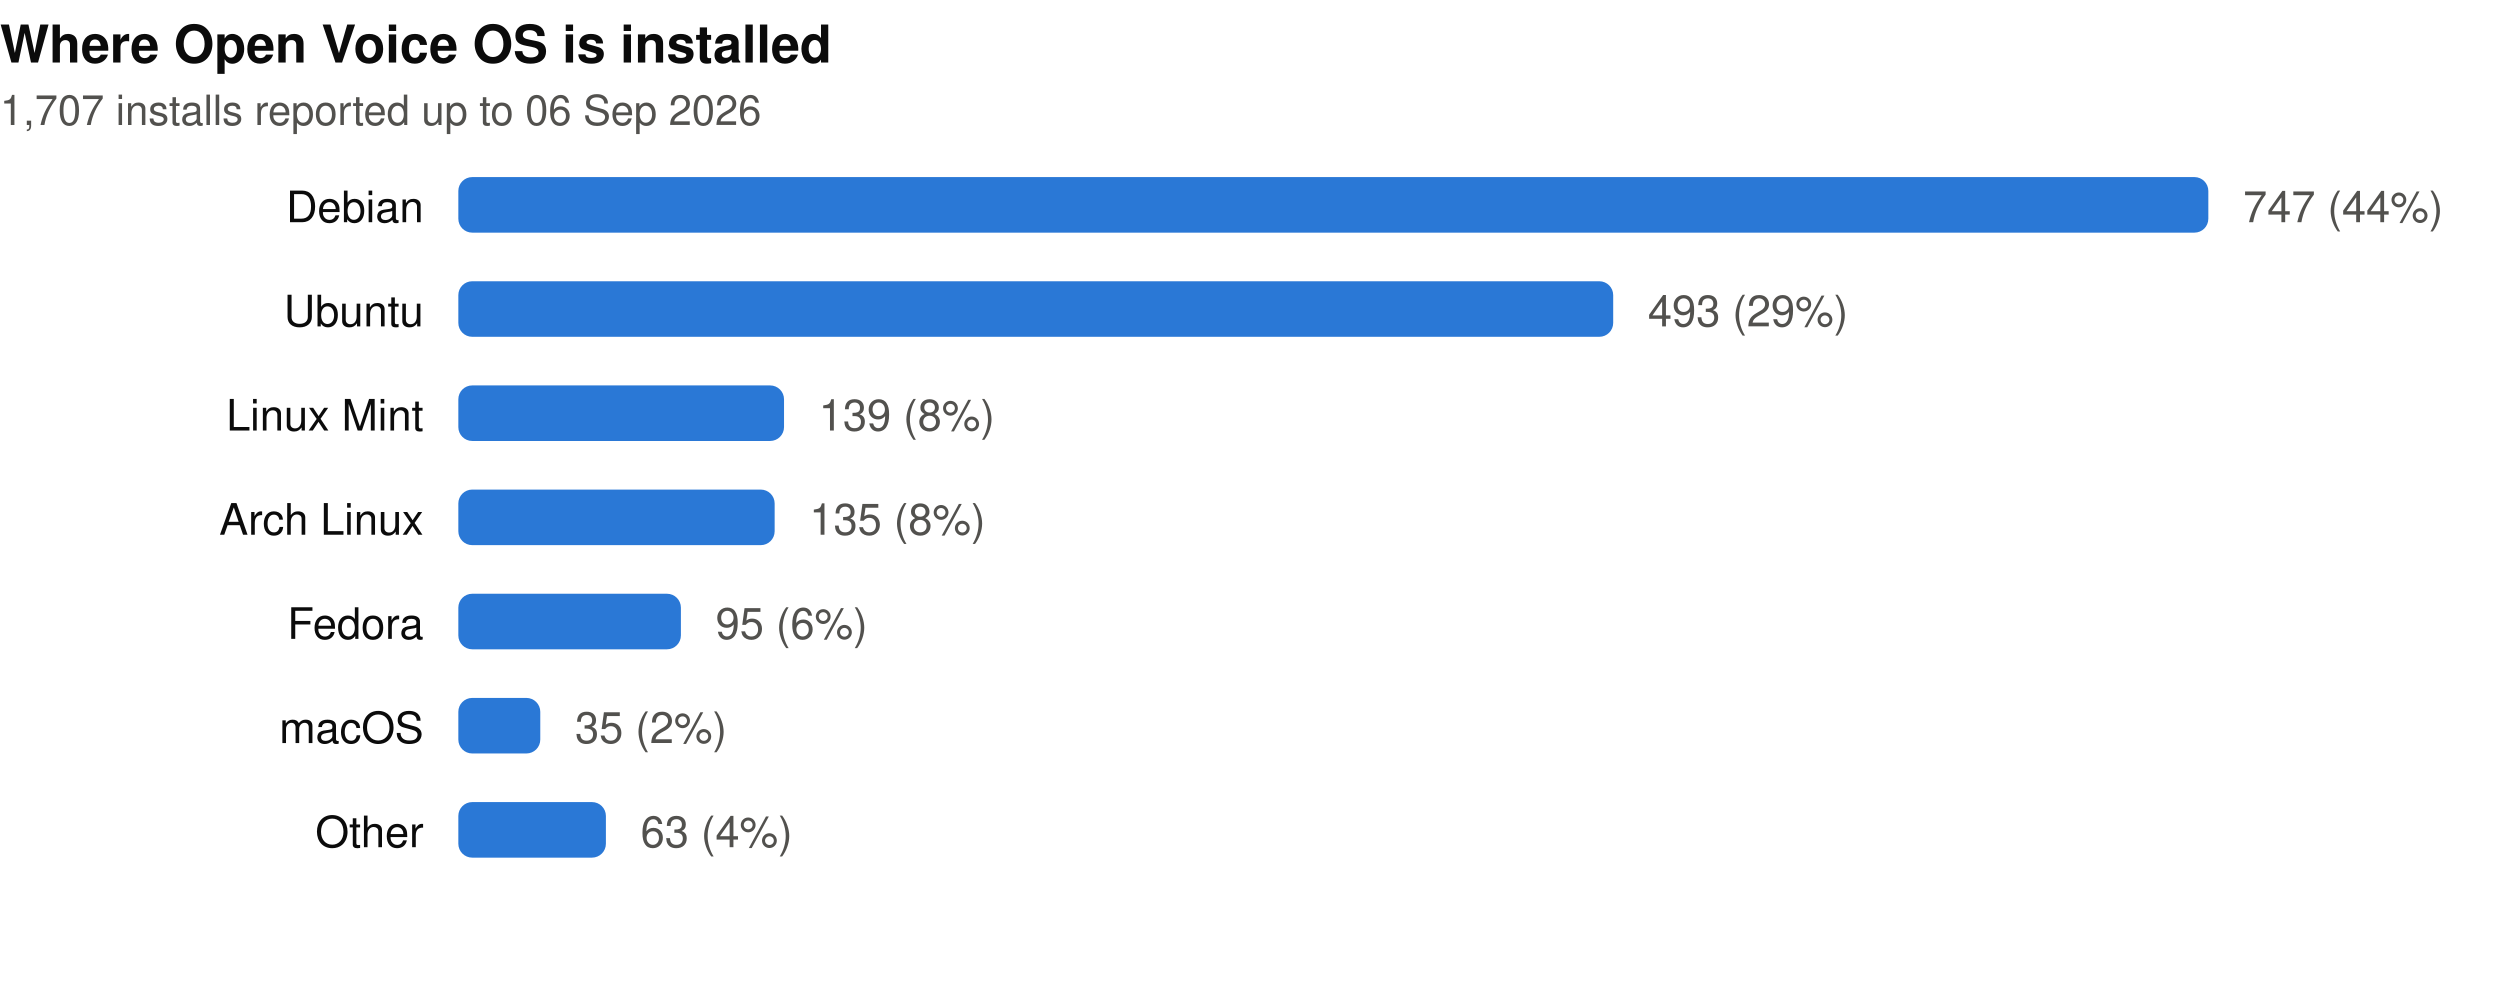
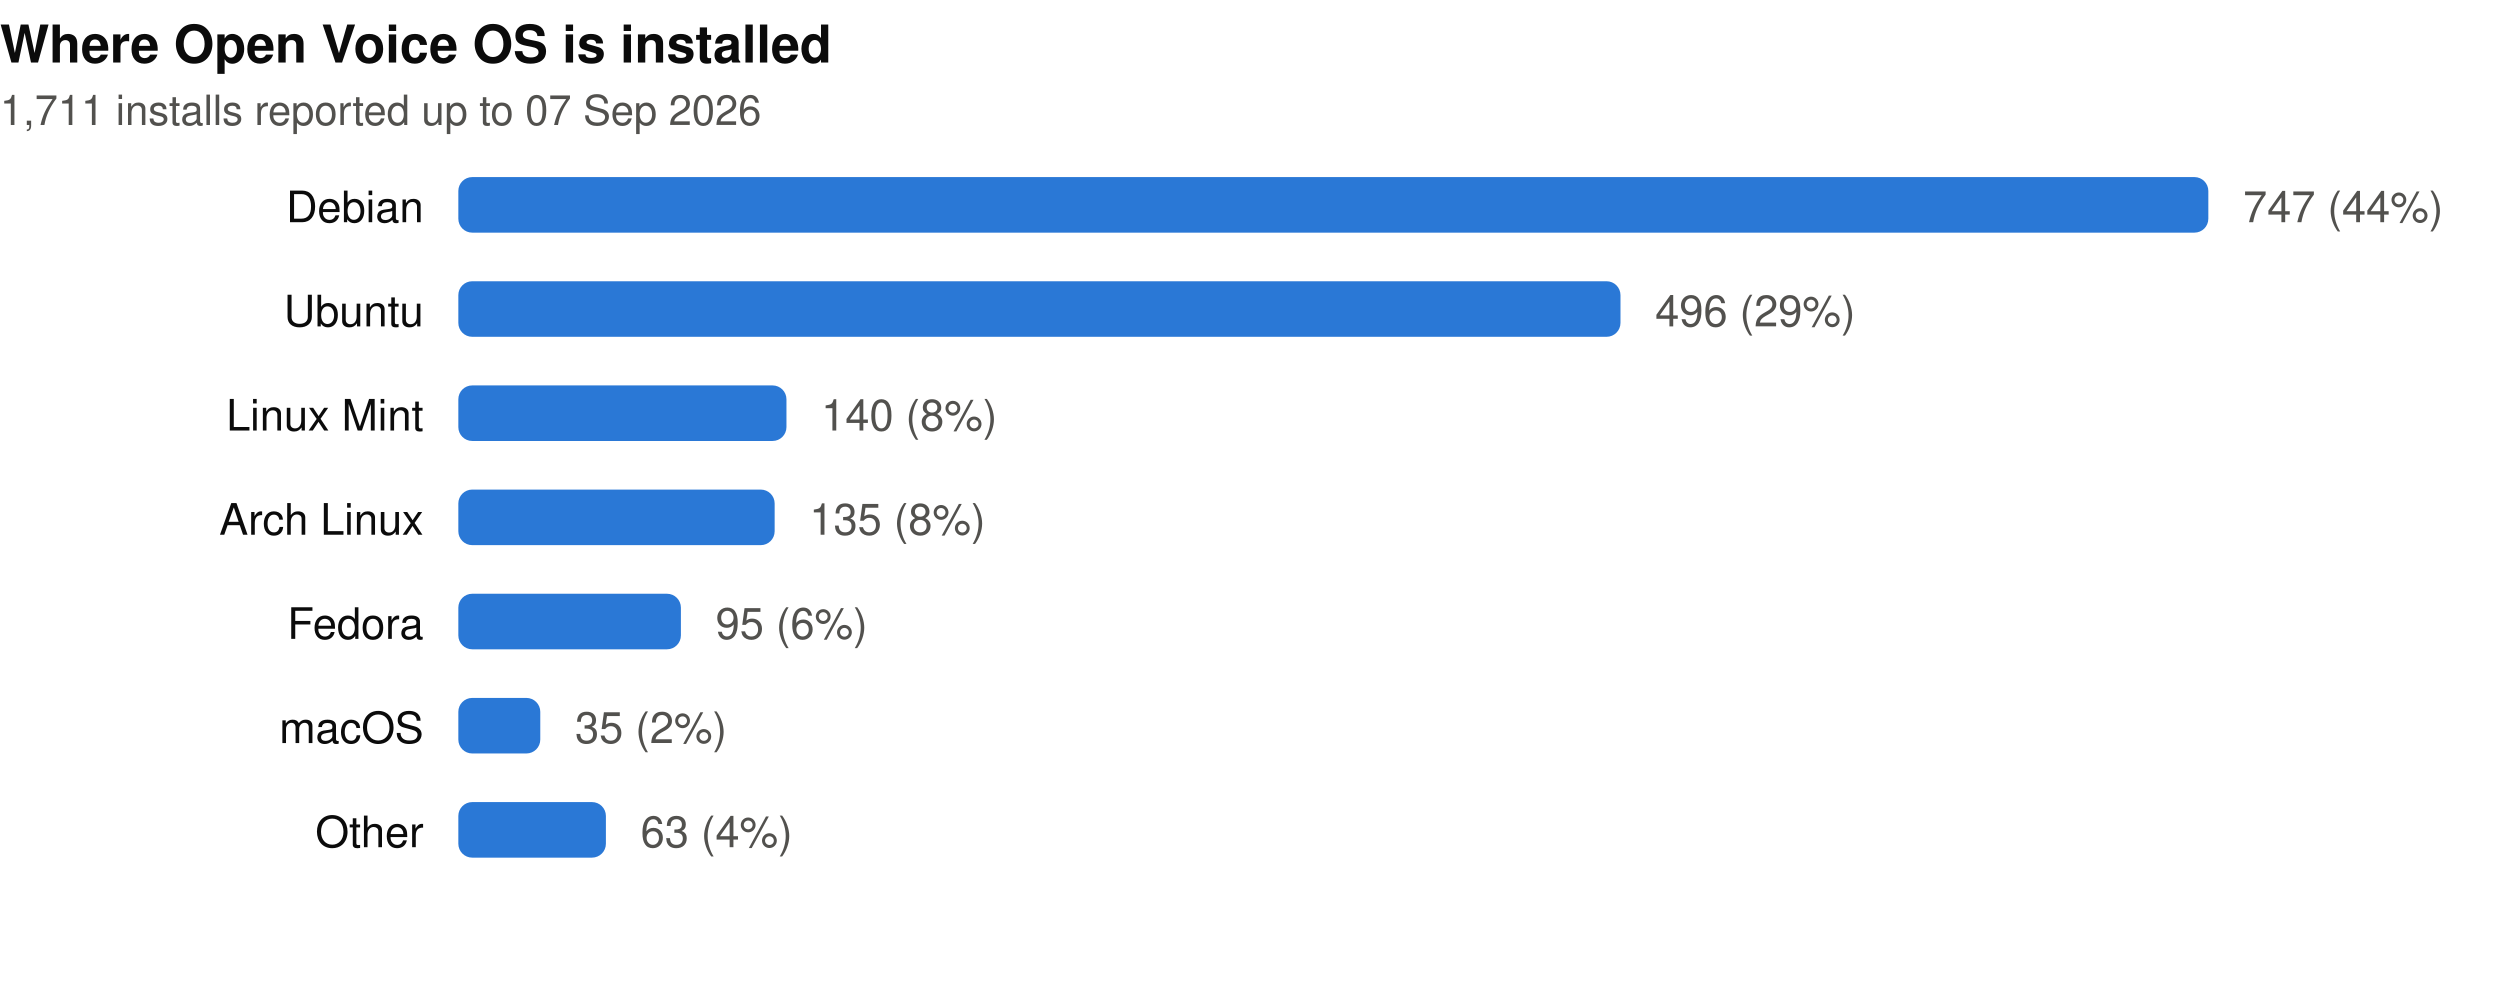
- <svg xmlns="http://www.w3.org/2000/svg" width="720" height="284" viewBox="0 0 720 284" role="img" aria-label="Where Open Voice OS is installed. 1,707 installs reported up to 06 Sep 2026">
+ <svg xmlns="http://www.w3.org/2000/svg" width="720" height="284" viewBox="0 0 720 284" role="img" aria-label="Where Open Voice OS is installed. 1,711 installs reported up to 07 Sep 2026">
  <text x="0" y="18" font-family="ui-sans-serif,-apple-system,BlinkMacSystemFont,'Segoe UI',Helvetica,Arial,sans-serif" font-size="15" font-weight="600" fill="#0b0b0b">Where Open Voice OS is installed</text>
-   <text x="0" y="36" font-family="ui-sans-serif,-apple-system,BlinkMacSystemFont,'Segoe UI',Helvetica,Arial,sans-serif" font-size="12" fill="#52514e">1,707 installs reported up to 06 Sep 2026</text>
+   <text x="0" y="36" font-family="ui-sans-serif,-apple-system,BlinkMacSystemFont,'Segoe UI',Helvetica,Arial,sans-serif" font-size="12" fill="#52514e">1,711 installs reported up to 07 Sep 2026</text>
  <text x="122" y="64.0" text-anchor="end" font-family="ui-sans-serif,-apple-system,BlinkMacSystemFont,'Segoe UI',Helvetica,Arial,sans-serif" font-size="12.5" fill="#0b0b0b">Debian</text>
  <rect x="132" y="51.0" width="504.0" height="16" rx="4" fill="#2a78d6" />
  <text x="646.0" y="64.0" font-family="ui-sans-serif,-apple-system,BlinkMacSystemFont,'Segoe UI',Helvetica,Arial,sans-serif" font-size="12.5" fill="#52514e">747 (44%)</text>
  <text x="122" y="94.0" text-anchor="end" font-family="ui-sans-serif,-apple-system,BlinkMacSystemFont,'Segoe UI',Helvetica,Arial,sans-serif" font-size="12.5" fill="#0b0b0b">Ubuntu</text>
-   <rect x="132" y="81.0" width="332.6" height="16" rx="4" fill="#2a78d6" />
-   <text x="474.6" y="94.0" font-family="ui-sans-serif,-apple-system,BlinkMacSystemFont,'Segoe UI',Helvetica,Arial,sans-serif" font-size="12.5" fill="#52514e">493 (29%)</text>
+   <rect x="132" y="81.0" width="334.7" height="16" rx="4" fill="#2a78d6" />
+   <text x="476.7" y="94.0" font-family="ui-sans-serif,-apple-system,BlinkMacSystemFont,'Segoe UI',Helvetica,Arial,sans-serif" font-size="12.5" fill="#52514e">496 (29%)</text>
  <text x="122" y="124.0" text-anchor="end" font-family="ui-sans-serif,-apple-system,BlinkMacSystemFont,'Segoe UI',Helvetica,Arial,sans-serif" font-size="12.5" fill="#0b0b0b">Linux Mint</text>
-   <rect x="132" y="111.0" width="93.8" height="16" rx="4" fill="#2a78d6" />
-   <text x="235.8" y="124.0" font-family="ui-sans-serif,-apple-system,BlinkMacSystemFont,'Segoe UI',Helvetica,Arial,sans-serif" font-size="12.5" fill="#52514e">139 (8%)</text>
+   <rect x="132" y="111.0" width="94.5" height="16" rx="4" fill="#2a78d6" />
+   <text x="236.5" y="124.0" font-family="ui-sans-serif,-apple-system,BlinkMacSystemFont,'Segoe UI',Helvetica,Arial,sans-serif" font-size="12.5" fill="#52514e">140 (8%)</text>
  <text x="122" y="154.0" text-anchor="end" font-family="ui-sans-serif,-apple-system,BlinkMacSystemFont,'Segoe UI',Helvetica,Arial,sans-serif" font-size="12.5" fill="#0b0b0b">Arch Linux</text>
  <rect x="132" y="141.0" width="91.1" height="16" rx="4" fill="#2a78d6" />
  <text x="233.1" y="154.0" font-family="ui-sans-serif,-apple-system,BlinkMacSystemFont,'Segoe UI',Helvetica,Arial,sans-serif" font-size="12.5" fill="#52514e">135 (8%)</text>
  <text x="122" y="184.0" text-anchor="end" font-family="ui-sans-serif,-apple-system,BlinkMacSystemFont,'Segoe UI',Helvetica,Arial,sans-serif" font-size="12.5" fill="#0b0b0b">Fedora</text>
  <rect x="132" y="171.0" width="64.1" height="16" rx="4" fill="#2a78d6" />
  <text x="206.1" y="184.0" font-family="ui-sans-serif,-apple-system,BlinkMacSystemFont,'Segoe UI',Helvetica,Arial,sans-serif" font-size="12.5" fill="#52514e">95 (6%)</text>
  <text x="122" y="214.0" text-anchor="end" font-family="ui-sans-serif,-apple-system,BlinkMacSystemFont,'Segoe UI',Helvetica,Arial,sans-serif" font-size="12.5" fill="#0b0b0b">macOS</text>
  <rect x="132" y="201.0" width="23.6" height="16" rx="4" fill="#2a78d6" />
  <text x="165.6" y="214.0" font-family="ui-sans-serif,-apple-system,BlinkMacSystemFont,'Segoe UI',Helvetica,Arial,sans-serif" font-size="12.5" fill="#52514e">35 (2%)</text>
  <text x="122" y="244.0" text-anchor="end" font-family="ui-sans-serif,-apple-system,BlinkMacSystemFont,'Segoe UI',Helvetica,Arial,sans-serif" font-size="12.5" fill="#0b0b0b">Other</text>
  <rect x="132" y="231.0" width="42.5" height="16" rx="4" fill="#2a78d6" />
  <text x="184.5" y="244.0" font-family="ui-sans-serif,-apple-system,BlinkMacSystemFont,'Segoe UI',Helvetica,Arial,sans-serif" font-size="12.5" fill="#52514e">63 (4%)</text>
</svg>
